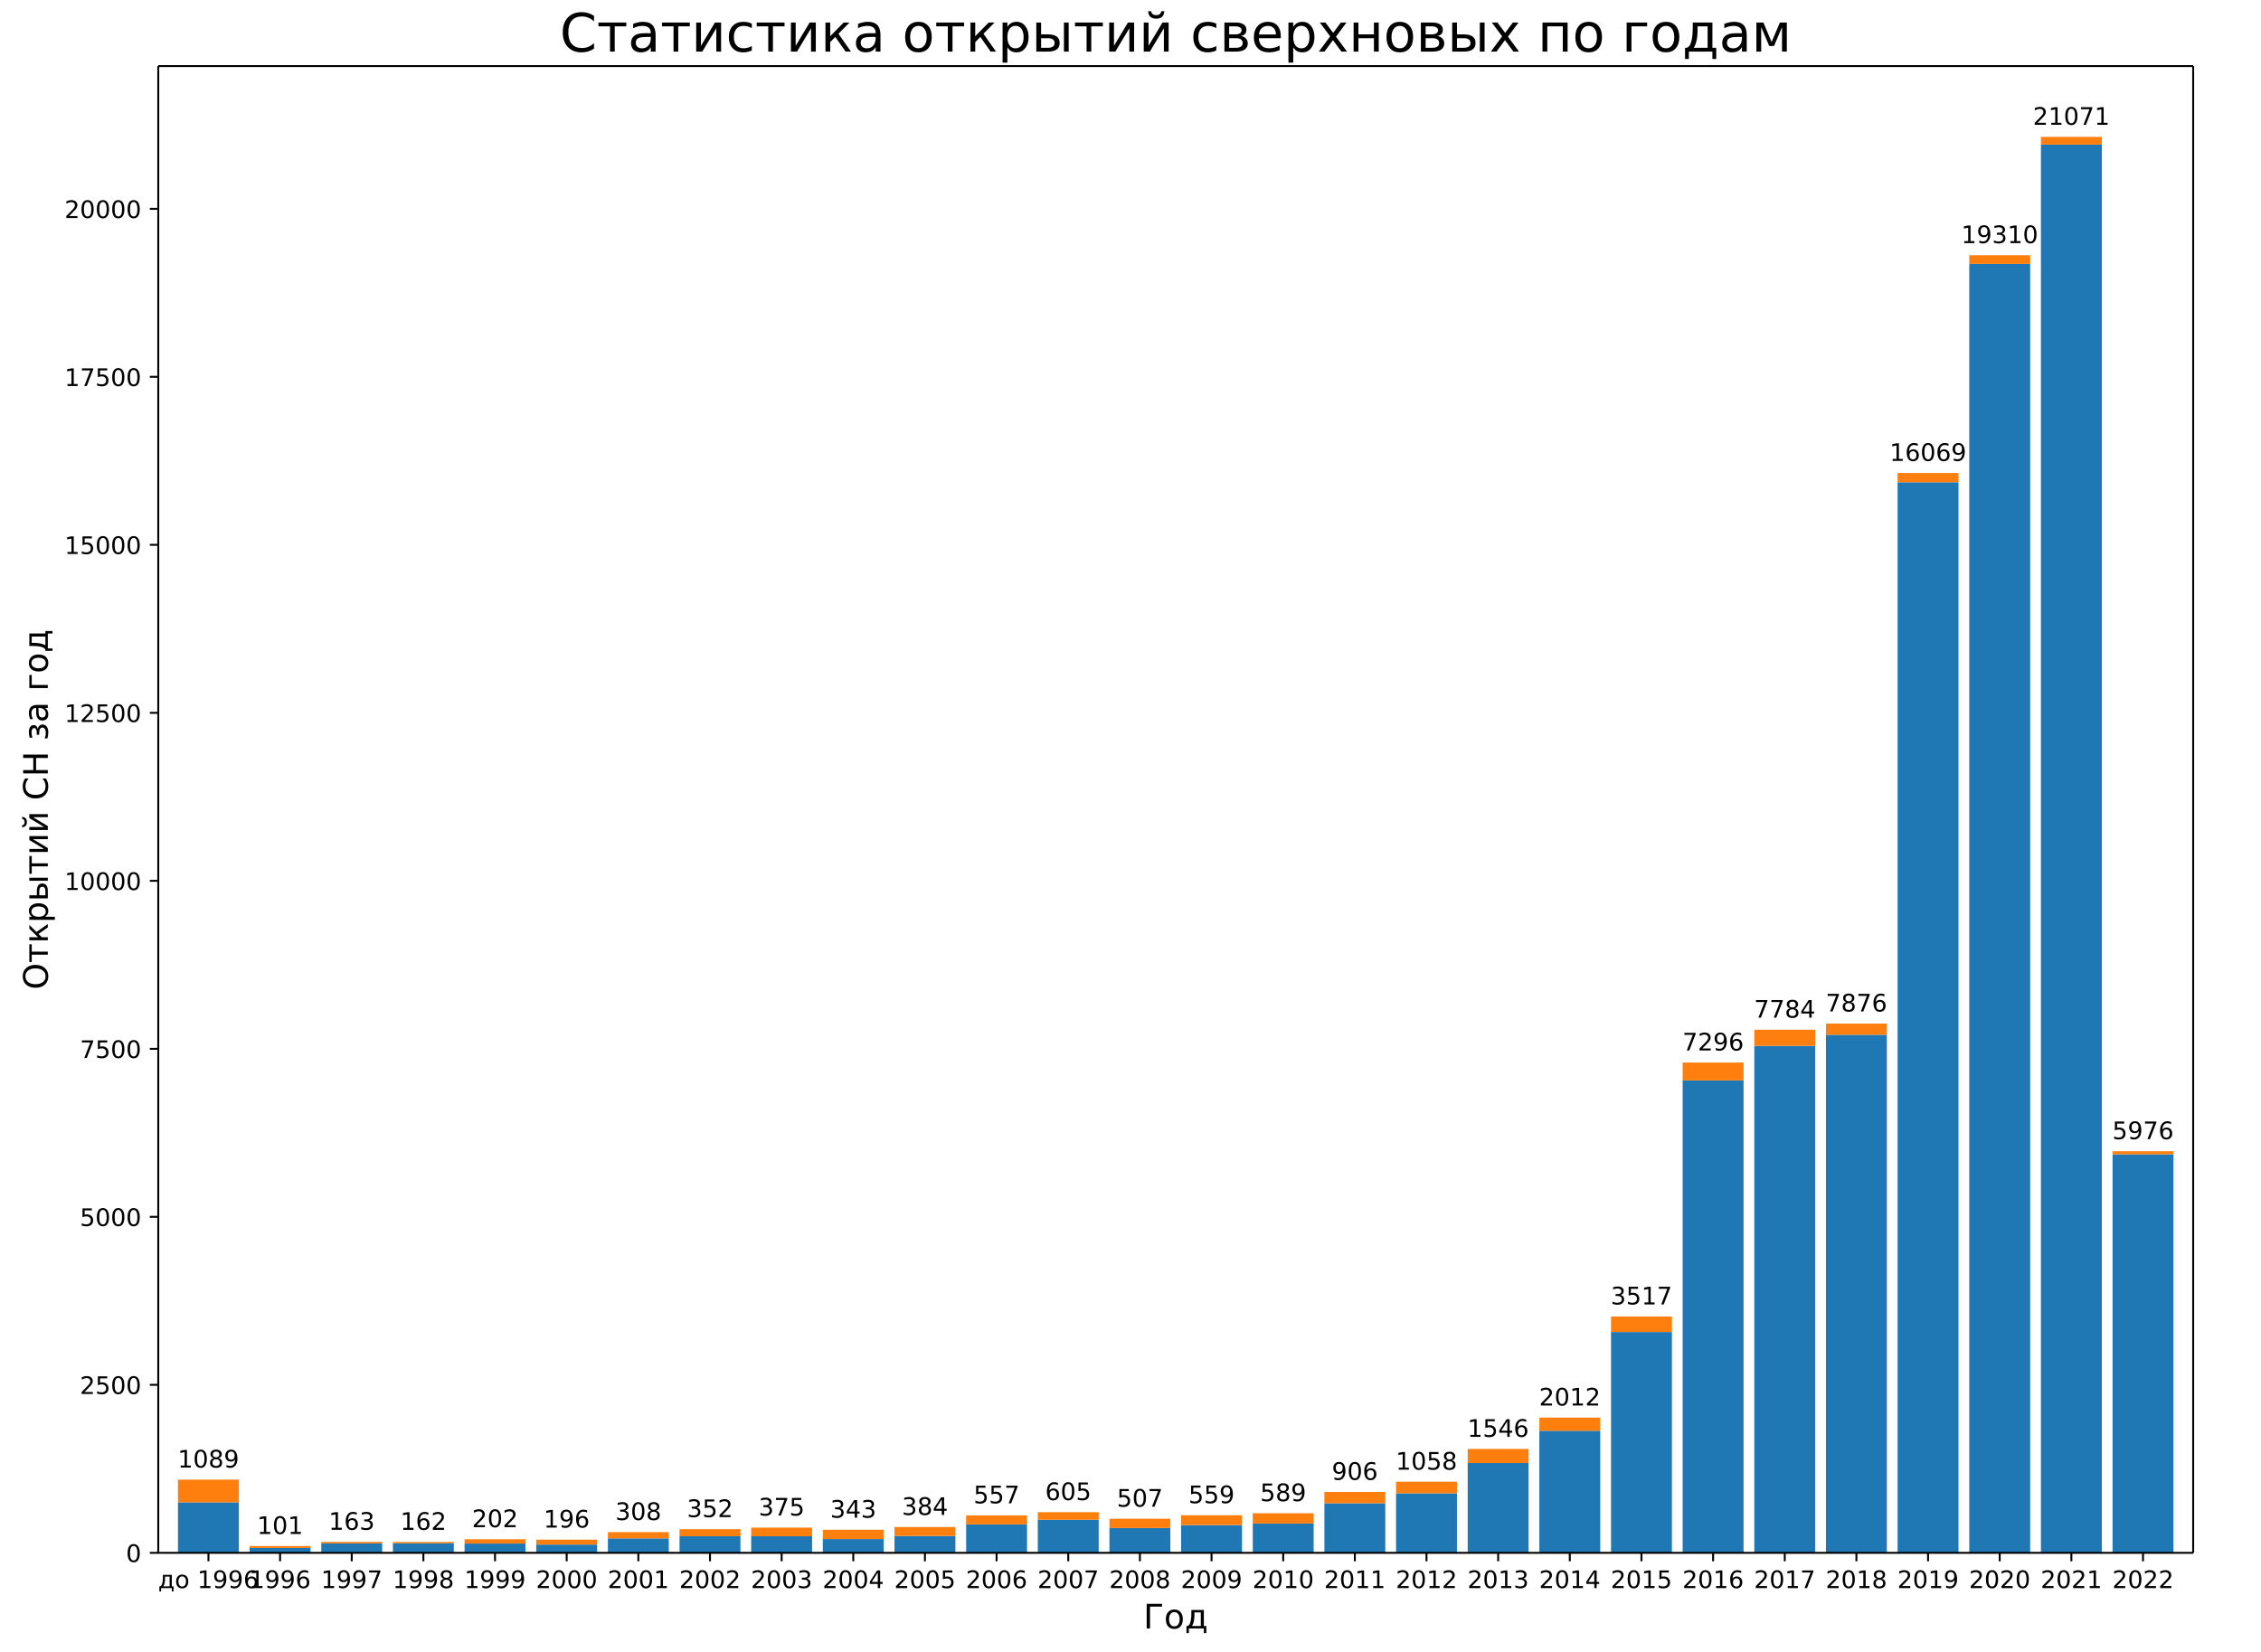
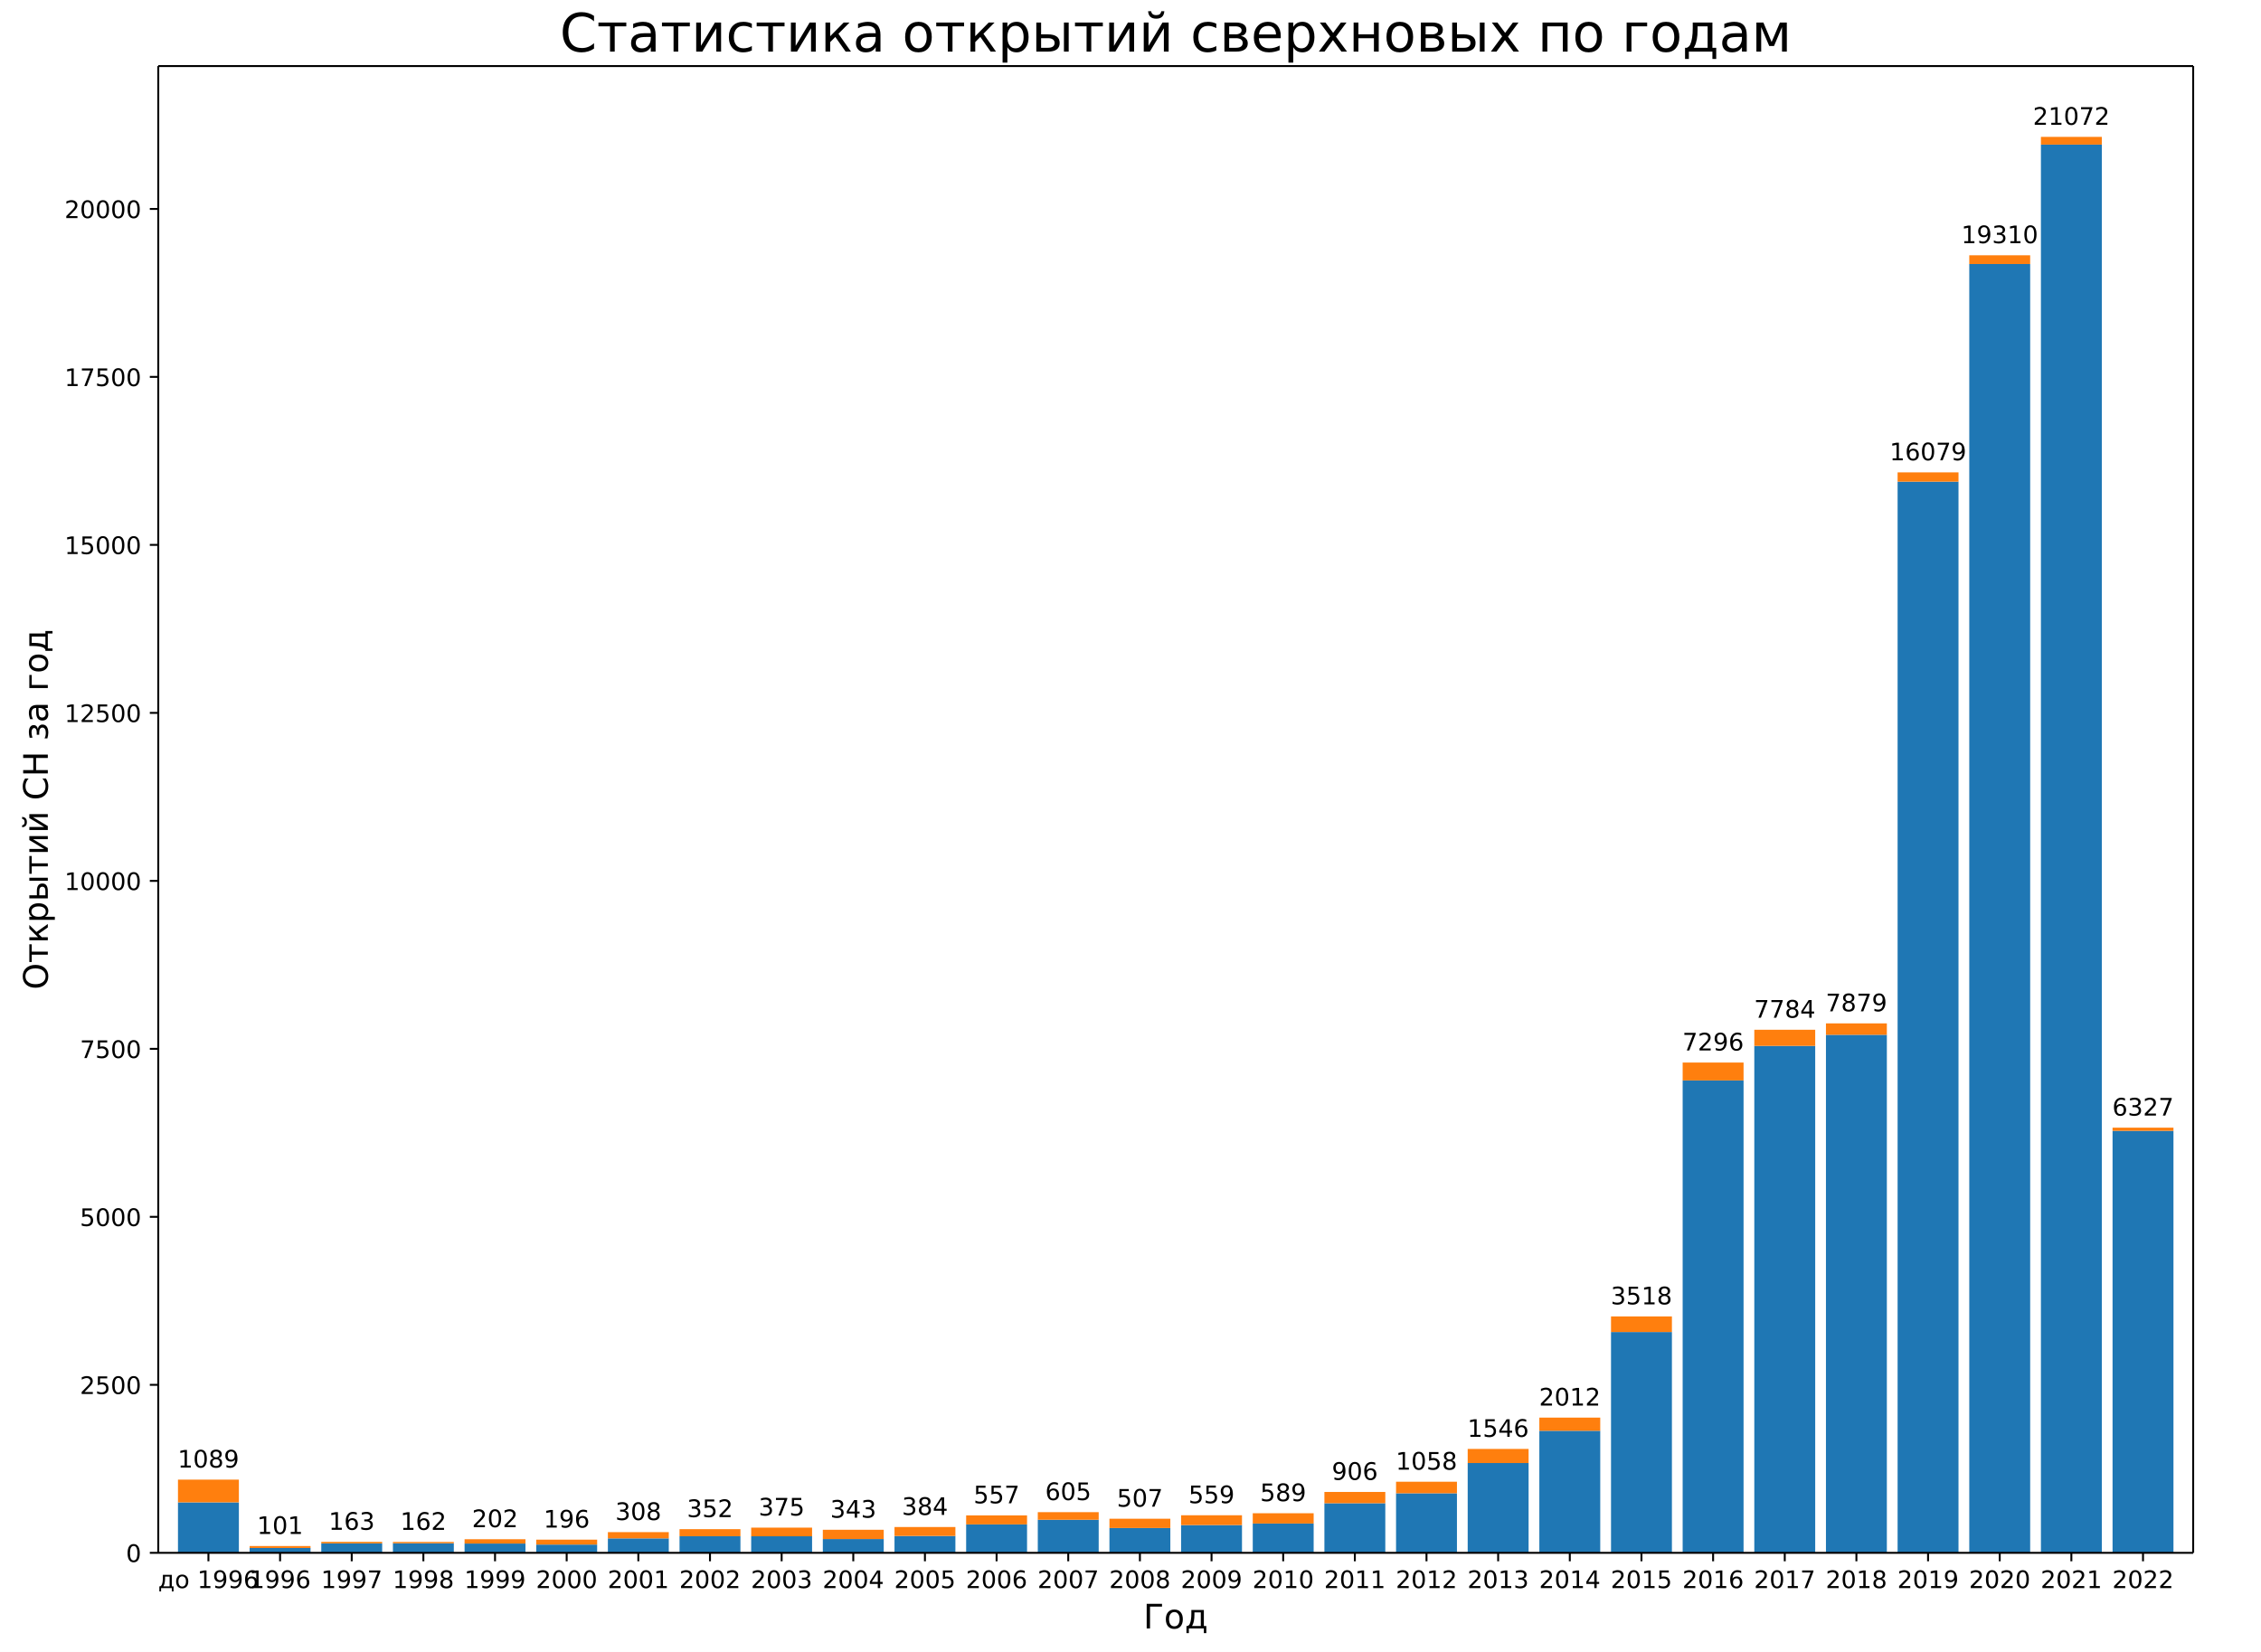
<svg xmlns="http://www.w3.org/2000/svg" xmlns:xlink="http://www.w3.org/1999/xlink" width="936pt" height="684pt" version="1.1" viewBox="0 0 936 684">
  <defs>
    <style type="text/css">*{stroke-linecap:butt;stroke-linejoin:round;}</style>
  </defs>
  <path d="m0 684h936v-684h-936z" fill="#fff" />
  <path d="m65.52 642.96h842.4v-615.6h-842.4z" fill="#fff" />
-   <path d="m73.677 642.96h25.213v-20.896h-25.213z" clip-path="url(#a)" fill="#1f77b4" />
+   <path d="m73.677 642.96h25.213v-20.895h-25.213z" clip-path="url(#a)" fill="#1f77b4" />
  <path d="m103.34 642.96h25.213v-2.003h-25.213z" clip-path="url(#a)" fill="#1f77b4" />
  <path d="m133 642.96h25.213v-3.895h-25.213z" clip-path="url(#a)" fill="#1f77b4" />
  <path d="m162.66 642.96h25.213v-3.951h-25.213z" clip-path="url(#a)" fill="#1f77b4" />
  <path d="m192.32 642.96h25.213v-3.84h-25.213z" clip-path="url(#a)" fill="#1f77b4" />
  <path d="m221.99 642.96h25.213v-3.422h-25.213z" clip-path="url(#a)" fill="#1f77b4" />
  <path d="m251.65 642.96h25.213v-5.982h-25.213z" clip-path="url(#a)" fill="#1f77b4" />
-   <path d="m281.31 642.96h25.213v-6.873h-25.213z" clip-path="url(#a)" fill="#1f77b4" />
+   <path d="m281.31 642.96h25.213v-6.872h-25.213z" clip-path="url(#a)" fill="#1f77b4" />
  <path d="m310.97 642.96h25.213v-6.845h-25.213z" clip-path="url(#a)" fill="#1f77b4" />
  <path d="m340.63 642.96h25.213v-5.704h-25.213z" clip-path="url(#a)" fill="#1f77b4" />
  <path d="m370.3 642.96h25.213v-6.984h-25.213z" clip-path="url(#a)" fill="#1f77b4" />
-   <path d="m399.96 642.96h25.213v-11.77h-25.213z" clip-path="url(#a)" fill="#1f77b4" />
-   <path d="m429.62 642.96h25.213v-13.69h-25.213z" clip-path="url(#a)" fill="#1f77b4" />
+   <path d="m399.96 642.96h25.213v-11.769h-25.213z" clip-path="url(#a)" fill="#1f77b4" />
+   <path d="m429.62 642.96h25.213v-13.689h-25.213z" clip-path="url(#a)" fill="#1f77b4" />
  <path d="m459.28 642.96h25.213v-10.267h-25.213z" clip-path="url(#a)" fill="#1f77b4" />
  <path d="m488.94 642.96h25.213v-11.491h-25.213z" clip-path="url(#a)" fill="#1f77b4" />
  <path d="m518.61 642.96h25.213v-12.131h-25.213z" clip-path="url(#a)" fill="#1f77b4" />
-   <path d="m548.27 642.96h25.213v-20.534h-25.213z" clip-path="url(#a)" fill="#1f77b4" />
-   <path d="m577.93 642.96h25.213v-24.652h-25.213z" clip-path="url(#a)" fill="#1f77b4" />
-   <path d="m607.59 642.96h25.213v-37.173h-25.213z" clip-path="url(#a)" fill="#1f77b4" />
-   <path d="m637.25 642.96h25.213v-50.529h-25.213z" clip-path="url(#a)" fill="#1f77b4" />
-   <path d="m666.92 642.96h25.213v-91.431h-25.213z" clip-path="url(#a)" fill="#1f77b4" />
+   <path d="m548.27 642.96h25.213v-20.533h-25.213z" clip-path="url(#a)" fill="#1f77b4" />
+   <path d="m577.93 642.96h25.213v-24.651h-25.213z" clip-path="url(#a)" fill="#1f77b4" />
+   <path d="m607.59 642.96h25.213v-37.171h-25.213z" clip-path="url(#a)" fill="#1f77b4" />
+   <path d="m637.25 642.96h25.213v-50.527h-25.213z" clip-path="url(#a)" fill="#1f77b4" />
+   <path d="m666.92 642.96h25.213v-91.426h-25.213z" clip-path="url(#a)" fill="#1f77b4" />
  <path d="m696.58 642.96h25.213v-195.6h-25.213z" clip-path="url(#a)" fill="#1f77b4" />
-   <path d="m726.24 642.96h25.213v-209.91h-25.213z" clip-path="url(#a)" fill="#1f77b4" />
-   <path d="m755.9 642.96h25.213v-214.5h-25.213z" clip-path="url(#a)" fill="#1f77b4" />
-   <path d="m785.56 642.96h25.213v-443.27h-25.213z" clip-path="url(#a)" fill="#1f77b4" />
-   <path d="m815.23 642.96h25.213v-533.67h-25.213z" clip-path="url(#a)" fill="#1f77b4" />
+   <path d="m726.24 642.96h25.213v-209.9h-25.213z" clip-path="url(#a)" fill="#1f77b4" />
+   <path d="m755.9 642.96h25.213v-214.49h-25.213z" clip-path="url(#a)" fill="#1f77b4" />
+   <path d="m785.56 642.96h25.213v-443.53h-25.213z" clip-path="url(#a)" fill="#1f77b4" />
+   <path d="m815.23 642.96h25.213v-533.64h-25.213z" clip-path="url(#a)" fill="#1f77b4" />
  <path d="m844.89 642.96h25.213v-583.09h-25.213z" clip-path="url(#a)" fill="#1f77b4" />
-   <path d="m874.55 642.96h25.213v-165h-25.213z" clip-path="url(#a)" fill="#1f77b4" />
-   <path d="m73.677 622.06h25.213v-9.405h-25.213z" clip-path="url(#a)" fill="#ff7f0e" />
+   <path d="m874.55 642.96h25.213v-174.73h-25.213z" clip-path="url(#a)" fill="#1f77b4" />
+   <path d="m73.677 622.06h25.213v-9.404h-25.213z" clip-path="url(#a)" fill="#ff7f0e" />
  <path d="m103.34 640.96h25.213v-0.807h-25.213z" clip-path="url(#a)" fill="#ff7f0e" />
  <path d="m133 639.06h25.213v-0.64h-25.213z" clip-path="url(#a)" fill="#ff7f0e" />
  <path d="m162.66 639.01h25.213v-0.556h-25.213z" clip-path="url(#a)" fill="#ff7f0e" />
  <path d="m192.32 639.12h25.213v-1.781h-25.213z" clip-path="url(#a)" fill="#ff7f0e" />
  <path d="m221.99 639.54h25.213v-2.031h-25.213z" clip-path="url(#a)" fill="#ff7f0e" />
-   <path d="m251.65 636.98h25.213v-2.588h-25.213z" clip-path="url(#a)" fill="#ff7f0e" />
-   <path d="m281.31 636.09h25.213v-2.922h-25.213z" clip-path="url(#a)" fill="#ff7f0e" />
+   <path d="m251.65 636.98h25.213v-2.587h-25.213z" clip-path="url(#a)" fill="#ff7f0e" />
+   <path d="m281.31 636.09h25.213v-2.921h-25.213z" clip-path="url(#a)" fill="#ff7f0e" />
  <path d="m310.97 636.12h25.213v-3.589h-25.213z" clip-path="url(#a)" fill="#ff7f0e" />
  <path d="m340.63 637.26h25.213v-3.84h-25.213z" clip-path="url(#a)" fill="#ff7f0e" />
-   <path d="m370.3 635.98h25.213v-3.701h-25.213z" clip-path="url(#a)" fill="#ff7f0e" />
+   <path d="m370.3 635.98h25.213v-3.7h-25.213z" clip-path="url(#a)" fill="#ff7f0e" />
  <path d="m399.96 631.19h25.213v-3.728h-25.213z" clip-path="url(#a)" fill="#ff7f0e" />
  <path d="m429.62 629.27h25.213v-3.144h-25.213z" clip-path="url(#a)" fill="#ff7f0e" />
  <path d="m459.28 632.69h25.213v-3.84h-25.213z" clip-path="url(#a)" fill="#ff7f0e" />
  <path d="m488.94 631.47h25.213v-4.062h-25.213z" clip-path="url(#a)" fill="#ff7f0e" />
  <path d="m518.61 630.83h25.213v-4.257h-25.213z" clip-path="url(#a)" fill="#ff7f0e" />
-   <path d="m548.27 622.43h25.213v-4.675h-25.213z" clip-path="url(#a)" fill="#ff7f0e" />
+   <path d="m548.27 622.43h25.213v-4.674h-25.213z" clip-path="url(#a)" fill="#ff7f0e" />
  <path d="m577.93 618.31h25.213v-4.786h-25.213z" clip-path="url(#a)" fill="#ff7f0e" />
  <path d="m607.59 605.79h25.213v-5.843h-25.213z" clip-path="url(#a)" fill="#ff7f0e" />
-   <path d="m637.25 592.43h25.213v-5.454h-25.213z" clip-path="url(#a)" fill="#ff7f0e" />
-   <path d="m666.92 551.53h25.213v-6.427h-25.213z" clip-path="url(#a)" fill="#ff7f0e" />
+   <path d="m637.25 592.43h25.213v-5.453h-25.213z" clip-path="url(#a)" fill="#ff7f0e" />
+   <path d="m666.92 551.53h25.213v-6.455h-25.213z" clip-path="url(#a)" fill="#ff7f0e" />
  <path d="m696.58 447.36h25.213v-7.401h-25.213z" clip-path="url(#a)" fill="#ff7f0e" />
-   <path d="m726.24 433.05h25.213v-6.678h-25.213z" clip-path="url(#a)" fill="#ff7f0e" />
-   <path d="m755.9 428.46h25.213v-4.647h-25.213z" clip-path="url(#a)" fill="#ff7f0e" />
-   <path d="m785.56 199.69h25.213v-3.84h-25.213z" clip-path="url(#a)" fill="#ff7f0e" />
-   <path d="m815.23 109.29h25.213v-3.617h-25.213z" clip-path="url(#a)" fill="#ff7f0e" />
+   <path d="m726.24 433.06h25.213v-6.678h-25.213z" clip-path="url(#a)" fill="#ff7f0e" />
+   <path d="m755.9 428.47h25.213v-4.73h-25.213z" clip-path="url(#a)" fill="#ff7f0e" />
+   <path d="m785.56 199.43h25.213v-3.84h-25.213z" clip-path="url(#a)" fill="#ff7f0e" />
+   <path d="m815.23 109.32h25.213v-3.617h-25.213z" clip-path="url(#a)" fill="#ff7f0e" />
  <path d="m844.89 59.874h25.213v-3.2h-25.213z" clip-path="url(#a)" fill="#ff7f0e" />
-   <path d="m874.55 477.96h25.213v-1.28h-25.213z" clip-path="url(#a)" fill="#ff7f0e" />
+   <path d="m874.55 468.23h25.213v-1.308h-25.213z" clip-path="url(#a)" fill="#ff7f0e" />
  <defs>
    <path id="b" d="m0 0v3.5" stroke="#000" stroke-width=".8" />
  </defs>
  <use x="86.283" y="642.96" stroke="#000000" stroke-width=".8" xlink:href="#b" />
  <text transform="rotate(-0 86.283 657.56)" x="86.283" y="657.558" font-family="DejaVu Sans" font-size="10px" text-anchor="middle">до 1996</text>
  <use x="115.945" y="642.96" stroke="#000000" stroke-width=".8" xlink:href="#b" />
  <text transform="rotate(-0 115.95 657.56)" x="115.945" y="657.558" font-family="DejaVu Sans" font-size="10px" text-anchor="middle">1996</text>
  <use x="145.607" y="642.96" stroke="#000000" stroke-width=".8" xlink:href="#b" />
  <text transform="rotate(-0 145.61 657.56)" x="145.607" y="657.558" font-family="DejaVu Sans" font-size="10px" text-anchor="middle">1997</text>
  <use x="175.269" y="642.96" stroke="#000000" stroke-width=".8" xlink:href="#b" />
  <text transform="rotate(-0 175.27 657.56)" x="175.269" y="657.558" font-family="DejaVu Sans" font-size="10px" text-anchor="middle">1998</text>
  <use x="204.931" y="642.96" stroke="#000000" stroke-width=".8" xlink:href="#b" />
  <text transform="rotate(-0 204.93 657.56)" x="204.931" y="657.558" font-family="DejaVu Sans" font-size="10px" text-anchor="middle">1999</text>
  <use x="234.593" y="642.96" stroke="#000000" stroke-width=".8" xlink:href="#b" />
  <text transform="rotate(-0 234.59 657.56)" x="234.593" y="657.558" font-family="DejaVu Sans" font-size="10px" text-anchor="middle">2000</text>
  <use x="264.255" y="642.96" stroke="#000000" stroke-width=".8" xlink:href="#b" />
  <text transform="rotate(-0 264.26 657.56)" x="264.255" y="657.558" font-family="DejaVu Sans" font-size="10px" text-anchor="middle">2001</text>
  <use x="293.917" y="642.96" stroke="#000000" stroke-width=".8" xlink:href="#b" />
  <text transform="rotate(-0 293.92 657.56)" x="293.917" y="657.558" font-family="DejaVu Sans" font-size="10px" text-anchor="middle">2002</text>
  <use x="323.579" y="642.96" stroke="#000000" stroke-width=".8" xlink:href="#b" />
  <text transform="rotate(-0 323.58 657.56)" x="323.579" y="657.558" font-family="DejaVu Sans" font-size="10px" text-anchor="middle">2003</text>
  <use x="353.241" y="642.96" stroke="#000000" stroke-width=".8" xlink:href="#b" />
  <text transform="rotate(-0 353.24 657.56)" x="353.241" y="657.558" font-family="DejaVu Sans" font-size="10px" text-anchor="middle">2004</text>
  <use x="382.903" y="642.96" stroke="#000000" stroke-width=".8" xlink:href="#b" />
  <text transform="rotate(-0 382.9 657.56)" x="382.903" y="657.558" font-family="DejaVu Sans" font-size="10px" text-anchor="middle">2005</text>
  <use x="412.565" y="642.96" stroke="#000000" stroke-width=".8" xlink:href="#b" />
  <text transform="rotate(-0 412.57 657.56)" x="412.565" y="657.558" font-family="DejaVu Sans" font-size="10px" text-anchor="middle">2006</text>
  <use x="442.227" y="642.96" stroke="#000000" stroke-width=".8" xlink:href="#b" />
  <text transform="rotate(-0 442.23 657.56)" x="442.227" y="657.558" font-family="DejaVu Sans" font-size="10px" text-anchor="middle">2007</text>
  <use x="471.889" y="642.96" stroke="#000000" stroke-width=".8" xlink:href="#b" />
  <text transform="rotate(-0 471.89 657.56)" x="471.889" y="657.558" font-family="DejaVu Sans" font-size="10px" text-anchor="middle">2008</text>
  <use x="501.551" y="642.96" stroke="#000000" stroke-width=".8" xlink:href="#b" />
  <text transform="rotate(-0 501.55 657.56)" x="501.551" y="657.558" font-family="DejaVu Sans" font-size="10px" text-anchor="middle">2009</text>
  <use x="531.213" y="642.96" stroke="#000000" stroke-width=".8" xlink:href="#b" />
  <text transform="rotate(-0 531.21 657.56)" x="531.213" y="657.558" font-family="DejaVu Sans" font-size="10px" text-anchor="middle">2010</text>
  <use x="560.875" y="642.96" stroke="#000000" stroke-width=".8" xlink:href="#b" />
  <text transform="rotate(-0 560.87 657.56)" x="560.875" y="657.558" font-family="DejaVu Sans" font-size="10px" text-anchor="middle">2011</text>
  <use x="590.537" y="642.96" stroke="#000000" stroke-width=".8" xlink:href="#b" />
  <text transform="rotate(-0 590.54 657.56)" x="590.537" y="657.558" font-family="DejaVu Sans" font-size="10px" text-anchor="middle">2012</text>
  <use x="620.199" y="642.96" stroke="#000000" stroke-width=".8" xlink:href="#b" />
  <text transform="rotate(-0 620.2 657.56)" x="620.199" y="657.558" font-family="DejaVu Sans" font-size="10px" text-anchor="middle">2013</text>
  <use x="649.861" y="642.96" stroke="#000000" stroke-width=".8" xlink:href="#b" />
  <text transform="rotate(-0 649.86 657.56)" x="649.861" y="657.558" font-family="DejaVu Sans" font-size="10px" text-anchor="middle">2014</text>
  <use x="679.523" y="642.96" stroke="#000000" stroke-width=".8" xlink:href="#b" />
  <text transform="rotate(-0 679.52 657.56)" x="679.523" y="657.558" font-family="DejaVu Sans" font-size="10px" text-anchor="middle">2015</text>
  <use x="709.185" y="642.96" stroke="#000000" stroke-width=".8" xlink:href="#b" />
  <text transform="rotate(-0 709.18 657.56)" x="709.185" y="657.558" font-family="DejaVu Sans" font-size="10px" text-anchor="middle">2016</text>
  <use x="738.847" y="642.96" stroke="#000000" stroke-width=".8" xlink:href="#b" />
  <text transform="rotate(-0 738.85 657.56)" x="738.847" y="657.558" font-family="DejaVu Sans" font-size="10px" text-anchor="middle">2017</text>
  <use x="768.509" y="642.96" stroke="#000000" stroke-width=".8" xlink:href="#b" />
  <text transform="rotate(-0 768.51 657.56)" x="768.509" y="657.558" font-family="DejaVu Sans" font-size="10px" text-anchor="middle">2018</text>
  <use x="798.171" y="642.96" stroke="#000000" stroke-width=".8" xlink:href="#b" />
  <text transform="rotate(-0 798.17 657.56)" x="798.171" y="657.558" font-family="DejaVu Sans" font-size="10px" text-anchor="middle">2019</text>
  <use x="827.833" y="642.96" stroke="#000000" stroke-width=".8" xlink:href="#b" />
  <text transform="rotate(-0 827.83 657.56)" x="827.833" y="657.558" font-family="DejaVu Sans" font-size="10px" text-anchor="middle">2020</text>
  <use x="857.495" y="642.96" stroke="#000000" stroke-width=".8" xlink:href="#b" />
  <text transform="rotate(-0 857.49 657.56)" x="857.495" y="657.558" font-family="DejaVu Sans" font-size="10px" text-anchor="middle">2021</text>
  <use x="887.157" y="642.96" stroke="#000000" stroke-width=".8" xlink:href="#b" />
  <text transform="rotate(-0 887.16 657.56)" x="887.157" y="657.558" font-family="DejaVu Sans" font-size="10px" text-anchor="middle">2022</text>
  <text transform="rotate(-0 486.72 674.28)" x="486.72" y="674.276" font-family="DejaVu Sans" font-size="14px" text-anchor="middle">Год</text>
  <defs>
    <path id="c" d="m0 0h-3.5" stroke="#000" stroke-width=".8" />
  </defs>
  <use x="65.52" y="642.96" stroke="#000000" stroke-width=".8" xlink:href="#c" />
  <text transform="rotate(-0 58.52 646.76)" x="58.52" y="646.759" font-family="DejaVu Sans" font-size="10px" text-anchor="end">0</text>
-   <use x="65.52" y="573.399" stroke="#000000" stroke-width=".8" xlink:href="#c" />
-   <text transform="rotate(-0 58.52 577.2)" x="58.52" y="577.198" font-family="DejaVu Sans" font-size="10px" text-anchor="end">2500</text>
-   <use x="65.52" y="503.839" stroke="#000000" stroke-width=".8" xlink:href="#c" />
-   <text transform="rotate(-0 58.52 507.64)" x="58.52" y="507.638" font-family="DejaVu Sans" font-size="10px" text-anchor="end">5000</text>
-   <use x="65.52" y="434.278" stroke="#000000" stroke-width=".8" xlink:href="#c" />
-   <text transform="rotate(-0 58.52 438.08)" x="58.52" y="438.077" font-family="DejaVu Sans" font-size="10px" text-anchor="end">7500</text>
-   <use x="65.52" y="364.717" stroke="#000000" stroke-width=".8" xlink:href="#c" />
-   <text transform="rotate(-0 58.52 368.52)" x="58.52" y="368.516" font-family="DejaVu Sans" font-size="10px" text-anchor="end">10000</text>
-   <use x="65.52" y="295.156" stroke="#000000" stroke-width=".8" xlink:href="#c" />
-   <text transform="rotate(-0 58.52 298.96)" x="58.52" y="298.956" font-family="DejaVu Sans" font-size="10px" text-anchor="end">12500</text>
-   <use x="65.52" y="225.596" stroke="#000000" stroke-width=".8" xlink:href="#c" />
-   <text transform="rotate(-0 58.52 229.39)" x="58.52" y="229.395" font-family="DejaVu Sans" font-size="10px" text-anchor="end">15000</text>
-   <use x="65.52" y="156.035" stroke="#000000" stroke-width=".8" xlink:href="#c" />
-   <text transform="rotate(-0 58.52 159.83)" x="58.52" y="159.834" font-family="DejaVu Sans" font-size="10px" text-anchor="end">17500</text>
-   <use x="65.52" y="86.474" stroke="#000000" stroke-width=".8" xlink:href="#c" />
-   <text transform="rotate(-0 58.52 90.273)" x="58.52" y="90.273" font-family="DejaVu Sans" font-size="10px" text-anchor="end">20000</text>
+   <use x="65.52" y="573.403" stroke="#000000" stroke-width=".8" xlink:href="#c" />
+   <text transform="rotate(-0 58.52 577.2)" x="58.52" y="577.202" font-family="DejaVu Sans" font-size="10px" text-anchor="end">2500</text>
+   <use x="65.52" y="503.845" stroke="#000000" stroke-width=".8" xlink:href="#c" />
+   <text transform="rotate(-0 58.52 507.64)" x="58.52" y="507.644" font-family="DejaVu Sans" font-size="10px" text-anchor="end">5000</text>
+   <use x="65.52" y="434.288" stroke="#000000" stroke-width=".8" xlink:href="#c" />
+   <text transform="rotate(-0 58.52 438.09)" x="58.52" y="438.087" font-family="DejaVu Sans" font-size="10px" text-anchor="end">7500</text>
+   <use x="65.52" y="364.73" stroke="#000000" stroke-width=".8" xlink:href="#c" />
+   <text transform="rotate(-0 58.52 368.53)" x="58.52" y="368.529" font-family="DejaVu Sans" font-size="10px" text-anchor="end">10000</text>
+   <use x="65.52" y="295.173" stroke="#000000" stroke-width=".8" xlink:href="#c" />
+   <text transform="rotate(-0 58.52 298.97)" x="58.52" y="298.972" font-family="DejaVu Sans" font-size="10px" text-anchor="end">12500</text>
+   <use x="65.52" y="225.615" stroke="#000000" stroke-width=".8" xlink:href="#c" />
+   <text transform="rotate(-0 58.52 229.41)" x="58.52" y="229.415" font-family="DejaVu Sans" font-size="10px" text-anchor="end">15000</text>
+   <use x="65.52" y="156.058" stroke="#000000" stroke-width=".8" xlink:href="#c" />
+   <text transform="rotate(-0 58.52 159.86)" x="58.52" y="159.857" font-family="DejaVu Sans" font-size="10px" text-anchor="end">17500</text>
+   <use x="65.52" y="86.501" stroke="#000000" stroke-width=".8" xlink:href="#c" />
+   <text transform="rotate(-0 58.52 90.3)" x="58.52" y="90.3" font-family="DejaVu Sans" font-size="10px" text-anchor="end">20000</text>
  <text transform="rotate(-90 19.796 335.16)" x="19.796" y="335.16" font-family="DejaVu Sans" font-size="14px" text-anchor="middle">Открытий СН за год</text>
  <path d="m65.52 642.96v-615.6" fill="none" stroke="#000" stroke-linecap="square" stroke-width=".8" />
  <path d="m907.92 642.96v-615.6" fill="none" stroke="#000" stroke-linecap="square" stroke-width=".8" />
  <path d="m65.52 642.96h842.4" fill="none" stroke="#000" stroke-linecap="square" stroke-width=".8" />
  <path d="m65.52 27.36h842.4" fill="none" stroke="#000" stroke-linecap="square" stroke-width=".8" />
-   <text transform="rotate(-0 86.283 607.66)" x="86.283" y="607.659" font-family="DejaVu Sans" font-size="10px" text-anchor="middle">1089</text>
+   <text transform="rotate(-0 86.283 607.66)" x="86.283" y="607.661" font-family="DejaVu Sans" font-size="10px" text-anchor="middle">1089</text>
  <text transform="rotate(-0 115.95 635.15)" x="115.945" y="635.15" font-family="DejaVu Sans" font-size="10px" text-anchor="middle">101</text>
  <text transform="rotate(-0 145.61 633.42)" x="145.607" y="633.425" font-family="DejaVu Sans" font-size="10px" text-anchor="middle">163</text>
-   <text transform="rotate(-0 175.27 633.45)" x="175.269" y="633.452" font-family="DejaVu Sans" font-size="10px" text-anchor="middle">162</text>
-   <text transform="rotate(-0 204.93 632.34)" x="204.931" y="632.339" font-family="DejaVu Sans" font-size="10px" text-anchor="middle">202</text>
-   <text transform="rotate(-0 234.59 632.51)" x="234.593" y="632.506" font-family="DejaVu Sans" font-size="10px" text-anchor="middle">196</text>
-   <text transform="rotate(-0 264.26 629.39)" x="264.255" y="629.39" font-family="DejaVu Sans" font-size="10px" text-anchor="middle">308</text>
+   <text transform="rotate(-0 175.27 633.45)" x="175.269" y="633.453" font-family="DejaVu Sans" font-size="10px" text-anchor="middle">162</text>
+   <text transform="rotate(-0 204.93 632.34)" x="204.931" y="632.34" font-family="DejaVu Sans" font-size="10px" text-anchor="middle">202</text>
+   <text transform="rotate(-0 234.59 632.51)" x="234.593" y="632.507" font-family="DejaVu Sans" font-size="10px" text-anchor="middle">196</text>
+   <text transform="rotate(-0 264.26 629.39)" x="264.255" y="629.391" font-family="DejaVu Sans" font-size="10px" text-anchor="middle">308</text>
  <text transform="rotate(-0 293.92 628.17)" x="293.917" y="628.166" font-family="DejaVu Sans" font-size="10px" text-anchor="middle">352</text>
  <text transform="rotate(-0 323.58 627.53)" x="323.579" y="627.526" font-family="DejaVu Sans" font-size="10px" text-anchor="middle">375</text>
-   <text transform="rotate(-0 353.24 628.42)" x="353.241" y="628.416" font-family="DejaVu Sans" font-size="10px" text-anchor="middle">343</text>
-   <text transform="rotate(-0 382.9 627.28)" x="382.903" y="627.275" font-family="DejaVu Sans" font-size="10px" text-anchor="middle">384</text>
-   <text transform="rotate(-0 412.57 622.46)" x="412.565" y="622.462" font-family="DejaVu Sans" font-size="10px" text-anchor="middle">557</text>
-   <text transform="rotate(-0 442.23 621.13)" x="442.227" y="621.126" font-family="DejaVu Sans" font-size="10px" text-anchor="middle">605</text>
-   <text transform="rotate(-0 471.89 623.85)" x="471.889" y="623.853" font-family="DejaVu Sans" font-size="10px" text-anchor="middle">507</text>
-   <text transform="rotate(-0 501.55 622.41)" x="501.551" y="622.406" font-family="DejaVu Sans" font-size="10px" text-anchor="middle">559</text>
-   <text transform="rotate(-0 531.21 621.57)" x="531.213" y="621.571" font-family="DejaVu Sans" font-size="10px" text-anchor="middle">589</text>
-   <text transform="rotate(-0 560.87 612.75)" x="560.875" y="612.751" font-family="DejaVu Sans" font-size="10px" text-anchor="middle">906</text>
-   <text transform="rotate(-0 590.54 608.52)" x="590.537" y="608.522" font-family="DejaVu Sans" font-size="10px" text-anchor="middle">1058</text>
-   <text transform="rotate(-0 620.2 594.94)" x="620.199" y="594.944" font-family="DejaVu Sans" font-size="10px" text-anchor="middle">1546</text>
-   <text transform="rotate(-0 649.86 581.98)" x="649.861" y="581.978" font-family="DejaVu Sans" font-size="10px" text-anchor="middle">2012</text>
-   <text transform="rotate(-0 679.52 540.1)" x="679.523" y="540.102" font-family="DejaVu Sans" font-size="10px" text-anchor="middle">3517</text>
-   <text transform="rotate(-0 709.18 434.95)" x="709.185" y="434.954" font-family="DejaVu Sans" font-size="10px" text-anchor="middle">7296</text>
-   <text transform="rotate(-0 738.85 421.38)" x="738.847" y="421.376" font-family="DejaVu Sans" font-size="10px" text-anchor="middle">7784</text>
-   <text transform="rotate(-0 768.51 418.82)" x="768.509" y="418.816" font-family="DejaVu Sans" font-size="10px" text-anchor="middle">7876</text>
-   <text transform="rotate(-0 798.17 190.85)" x="798.171" y="190.851" font-family="DejaVu Sans" font-size="10px" text-anchor="middle">16069</text>
-   <text transform="rotate(-0 827.83 100.67)" x="827.833" y="100.673" font-family="DejaVu Sans" font-size="10px" text-anchor="middle">19310</text>
-   <text transform="rotate(-0 857.49 51.674)" x="857.495" y="51.674" font-family="DejaVu Sans" font-size="10px" text-anchor="middle">21071</text>
-   <text transform="rotate(-0 887.16 471.68)" x="887.157" y="471.682" font-family="DejaVu Sans" font-size="10px" text-anchor="middle">5976</text>
+   <text transform="rotate(-0 353.24 628.42)" x="353.241" y="628.417" font-family="DejaVu Sans" font-size="10px" text-anchor="middle">343</text>
+   <text transform="rotate(-0 382.9 627.28)" x="382.903" y="627.276" font-family="DejaVu Sans" font-size="10px" text-anchor="middle">384</text>
+   <text transform="rotate(-0 412.57 622.46)" x="412.565" y="622.463" font-family="DejaVu Sans" font-size="10px" text-anchor="middle">557</text>
+   <text transform="rotate(-0 442.23 621.13)" x="442.227" y="621.127" font-family="DejaVu Sans" font-size="10px" text-anchor="middle">605</text>
+   <text transform="rotate(-0 471.89 623.85)" x="471.889" y="623.854" font-family="DejaVu Sans" font-size="10px" text-anchor="middle">507</text>
+   <text transform="rotate(-0 501.55 622.41)" x="501.551" y="622.407" font-family="DejaVu Sans" font-size="10px" text-anchor="middle">559</text>
+   <text transform="rotate(-0 531.21 621.57)" x="531.213" y="621.572" font-family="DejaVu Sans" font-size="10px" text-anchor="middle">589</text>
+   <text transform="rotate(-0 560.87 612.75)" x="560.875" y="612.752" font-family="DejaVu Sans" font-size="10px" text-anchor="middle">906</text>
+   <text transform="rotate(-0 590.54 608.52)" x="590.537" y="608.523" font-family="DejaVu Sans" font-size="10px" text-anchor="middle">1058</text>
+   <text transform="rotate(-0 620.2 594.95)" x="620.199" y="594.946" font-family="DejaVu Sans" font-size="10px" text-anchor="middle">1546</text>
+   <text transform="rotate(-0 649.86 581.98)" x="649.861" y="581.98" font-family="DejaVu Sans" font-size="10px" text-anchor="middle">2012</text>
+   <text transform="rotate(-0 679.52 540.08)" x="679.523" y="540.079" font-family="DejaVu Sans" font-size="10px" text-anchor="middle">3518</text>
+   <text transform="rotate(-0 709.18 434.96)" x="709.185" y="434.964" font-family="DejaVu Sans" font-size="10px" text-anchor="middle">7296</text>
+   <text transform="rotate(-0 738.85 421.39)" x="738.847" y="421.386" font-family="DejaVu Sans" font-size="10px" text-anchor="middle">7784</text>
+   <text transform="rotate(-0 768.51 418.74)" x="768.509" y="418.743" font-family="DejaVu Sans" font-size="10px" text-anchor="middle">7879</text>
+   <text transform="rotate(-0 798.17 190.59)" x="798.171" y="190.594" font-family="DejaVu Sans" font-size="10px" text-anchor="middle">16079</text>
+   <text transform="rotate(-0 827.83 100.7)" x="827.833" y="100.698" font-family="DejaVu Sans" font-size="10px" text-anchor="middle">19310</text>
+   <text transform="rotate(-0 857.49 51.674)" x="857.495" y="51.674" font-family="DejaVu Sans" font-size="10px" text-anchor="middle">21072</text>
+   <text transform="rotate(-0 887.16 461.92)" x="887.157" y="461.924" font-family="DejaVu Sans" font-size="10px" text-anchor="middle">6327</text>
  <text transform="rotate(-0 486.72 21.36)" x="486.72" y="21.36" font-family="DejaVu Sans" font-size="22px" text-anchor="middle">Статистика открытий сверхновых по годам</text>
  <defs>
    <clipPath id="a">
      <rect x="65.52" y="27.36" width="842.4" height="615.6" />
    </clipPath>
  </defs>
</svg>
